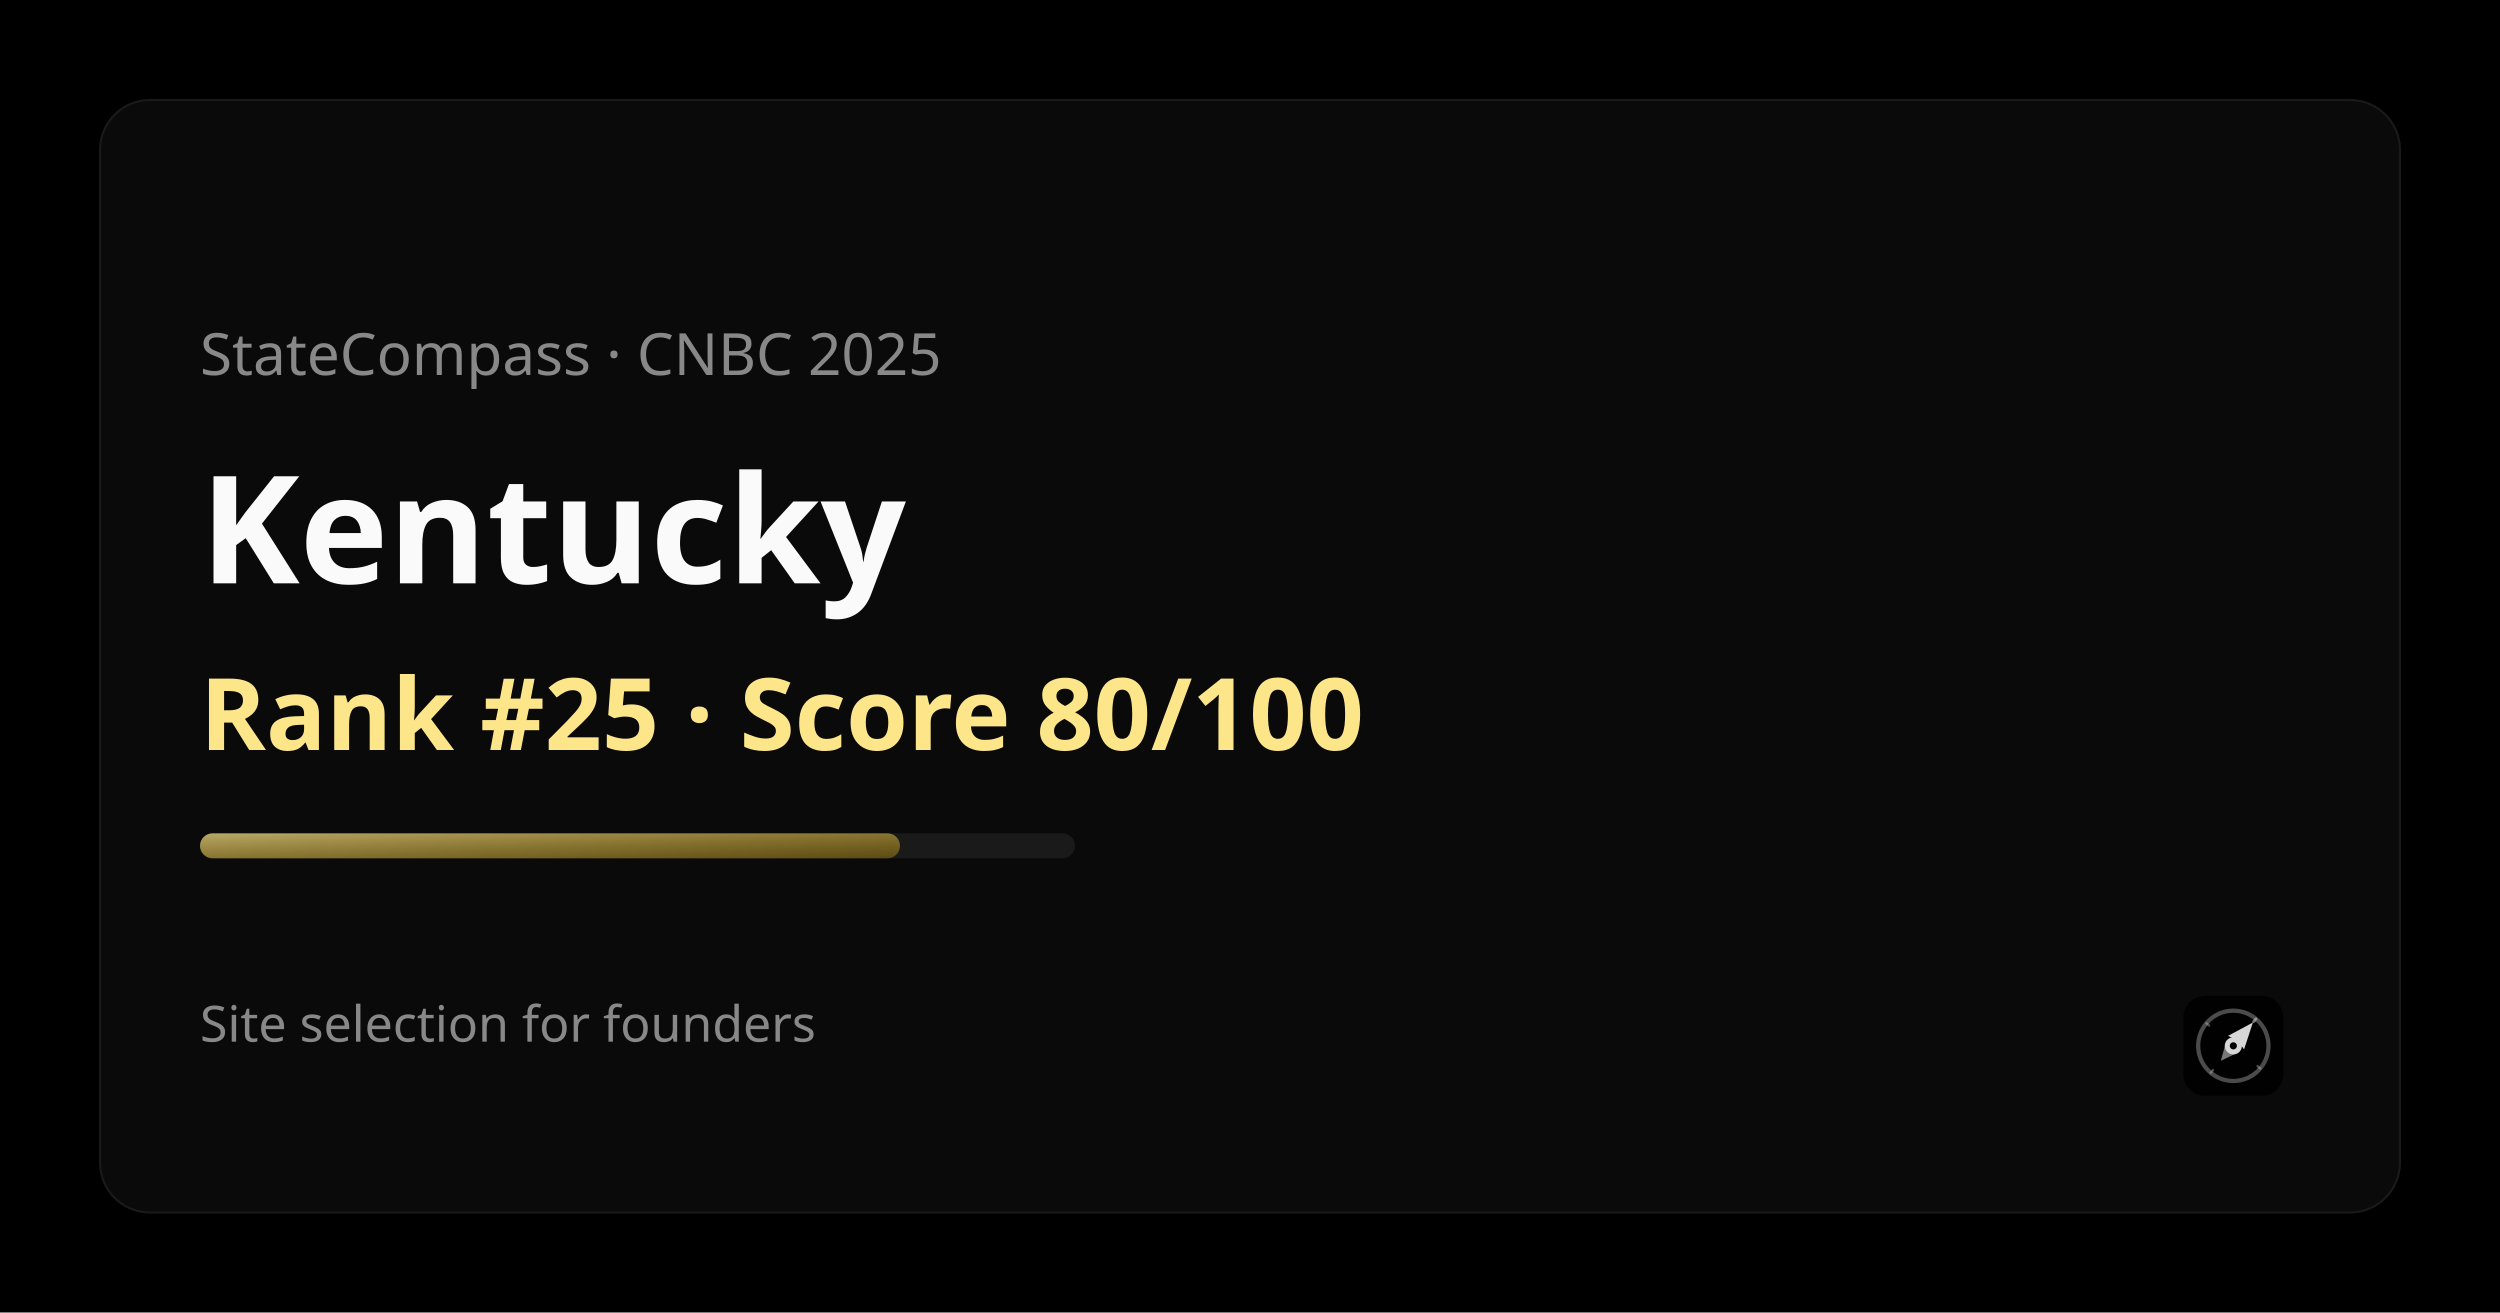
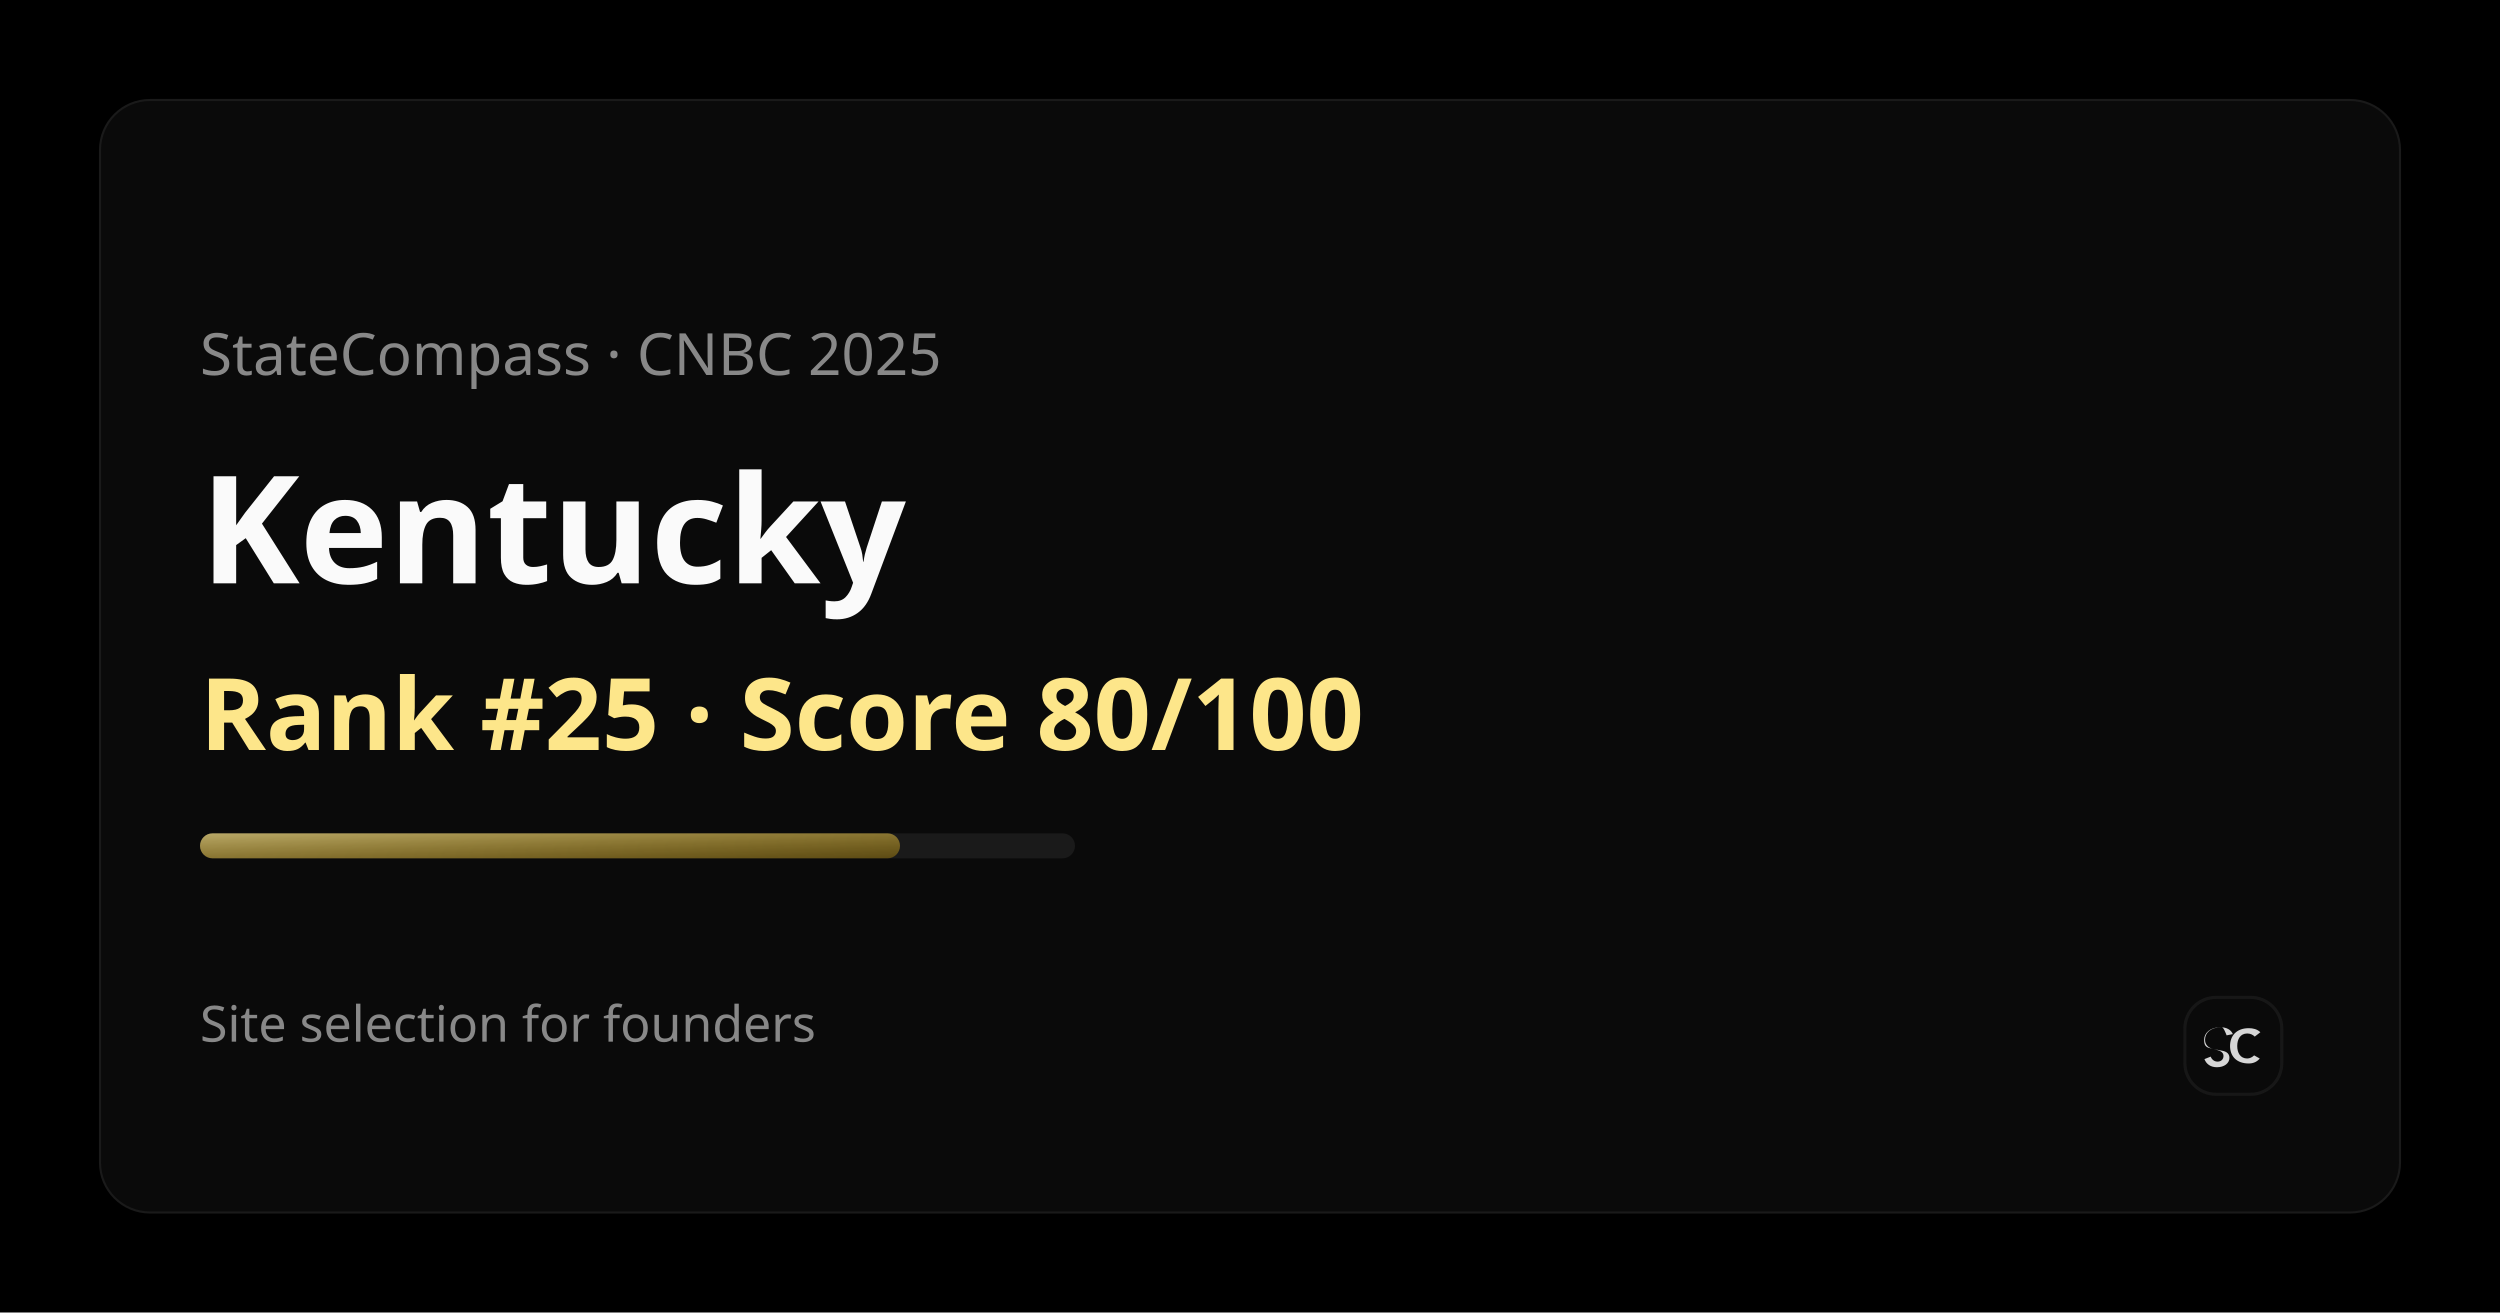
<svg xmlns="http://www.w3.org/2000/svg" width="1200" height="630" viewBox="0 0 1200 630">
  <defs>
    <linearGradient id="og-tier-yellow" x1="0%" y1="0%" x2="100%" y2="100%">
      <stop offset="0%" stop-color="#fde68a" stop-opacity="0.7" />
      <stop offset="100%" stop-color="#eab308" stop-opacity="0.32" />
    </linearGradient>
  </defs>
  <rect width="1200" height="630" fill="#000000" />
  <rect x="48" y="48" width="1104" height="534" rx="24" fill="#0a0a0a" stroke="#1a1a1a" />
  <text x="96" y="180" fill="#888888" font-family="system-ui,sans-serif" font-size="28">StateCompass · CNBC 2025</text>
  <text x="96" y="280" fill="#fafafa" font-family="system-ui,sans-serif" font-size="72" font-weight="700">Kentucky</text>
  <text x="96" y="360" fill="#fde68a" font-family="system-ui,sans-serif" font-size="48" font-weight="600">Rank #25 · Score 80/100</text>
  <rect x="96" y="400" width="420" height="12" rx="6" fill="#1a1a1a" />
  <rect x="96" y="400" width="336" height="12" rx="6" fill="url(#og-tier-yellow)" />
  <text x="96" y="500" fill="#888888" font-family="system-ui,sans-serif" font-size="24">Site selection for founders</text>
  <g transform="translate(1104, 534)" opacity="0.85">
    <g transform="translate(-56, -56)">
-       <rect width="48" height="48" rx="10.5" fill="#000000" />
-       <g transform="translate(24.00,24.00) rotate(40)">
-         <circle cx="0" cy="0" r="16.88" fill="none" stroke="#fafafa" stroke-width="2.03" opacity="0.35" />
-         <line x1="0" y1="-16.88" x2="0" y2="-15.15" stroke="#fafafa" stroke-width="1.35" stroke-linecap="round" opacity="0.55" />
-         <line x1="16.88" y1="0" x2="15.15" y2="0" stroke="#fafafa" stroke-width="1.12" stroke-linecap="round" opacity="0.35" />
-         <line x1="0" y1="16.88" x2="0" y2="15.15" stroke="#fafafa" stroke-width="1.12" stroke-linecap="round" opacity="0.35" />
-         <line x1="-16.88" y1="0" x2="-15.15" y2="0" stroke="#fafafa" stroke-width="1.12" stroke-linecap="round" opacity="0.35" />
-         <path d="M 0,-14.62 L -5.03,-2.03 L 0,-3.22 L 5.03,-2.03 Z" fill="#fafafa" />
-         <path d="M 0,9.38 L -3.53,1.58 L 0,0.22 L 3.53,1.58 Z" fill="#8a8a8a" />
-         <circle cx="0" cy="0" r="4.12" fill="#fafafa" />
-         <circle cx="0" cy="0" r="1.72" fill="#000000" />
+       <rect x="0.75" y="0.75" width="46.50" height="46.50" rx="15.00" fill="#0a0a0a" stroke="#1a1a1a" stroke-width="1.50" />
+       <g transform="translate(24.00,24.00) scale(1.5) translate(-9.35,-7.05)">
+         <path fill="#fafafa" d="M 5.6 1.1 C 2.1 1.1 0.3 2.9 0.3 5.1 C 0.3 6.6 1.2 7.7 3.1 8.1 L 5.7 8.6 C 7.4 8.9 8.1 9.7 8.1 10.9 C 8.1 12.6 6.5 13.9 4.1 13.9 C 2.1 13.9 0.7 12.9 0.1 11.3 L 2.1 10.5 C 2.5 11.5 3.3 12.1 4.3 12.1 C 5.5 12.1 6.2 11.3 6.2 10.3 C 6.2 9.3 5.5 8.7 3.9 8.3 L 1.5 7.7 C 0.1 7.3 0 6.1 0 5.1 C 0 2.9 2 1.1 5.2 1.1 C 7.2 1.1 8.6 1.9 9.2 3.3 L 7.2 3.7 C 6.8 2.7 6.2 1.1 5.6 1.1 Z" />
+         <path fill="#fafafa" d="M 14.3 1.4 C 10.3 1.4 8.3 3.9 8.3 7.1 C 8.3 10.3 10.3 12.7 14.3 12.7 C 15.8 12.7 17 12.1 17.8 11.1 L 16 10.1 C 15.4 10.7 14.6 11.1 13.8 11.1 C 11.6 11.1 10.6 9.3 10.6 7.1 C 10.6 4.9 11.6 3.1 13.8 3.1 C 14.8 3.1 15.6 3.5 16.2 4.1 L 18 2.7 C 17 1.7 15.6 1.4 14.3 1.4 Z" />
      </g>
    </g>
  </g>
</svg>
